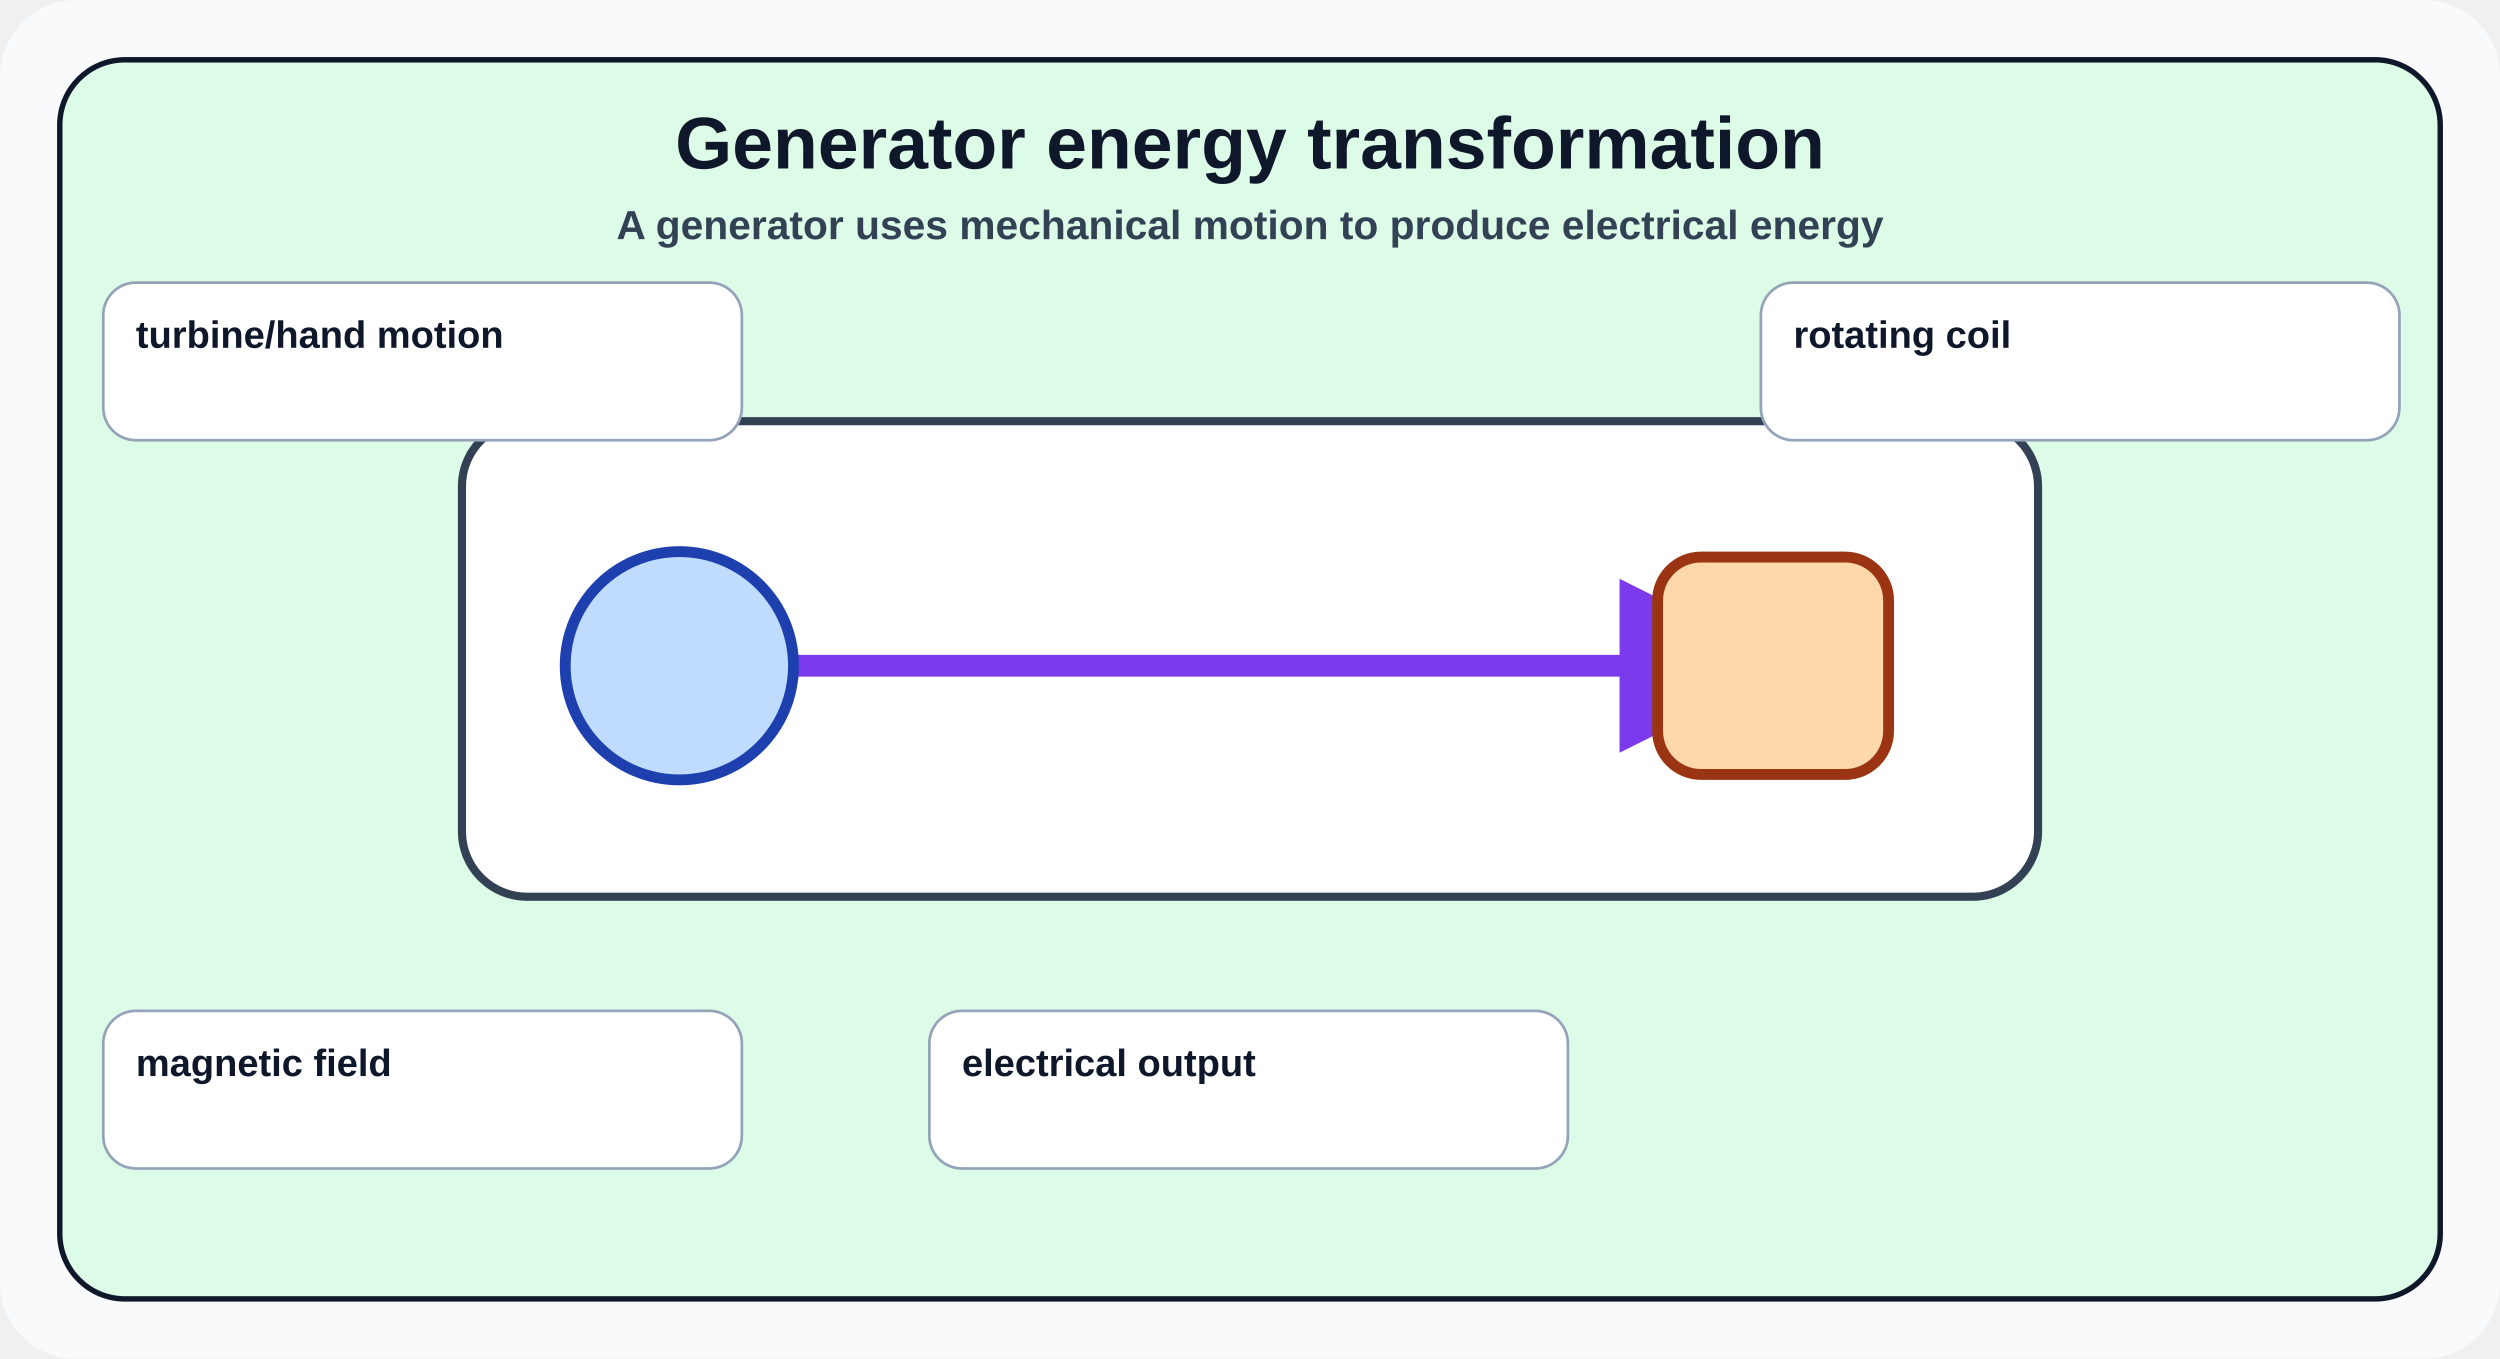
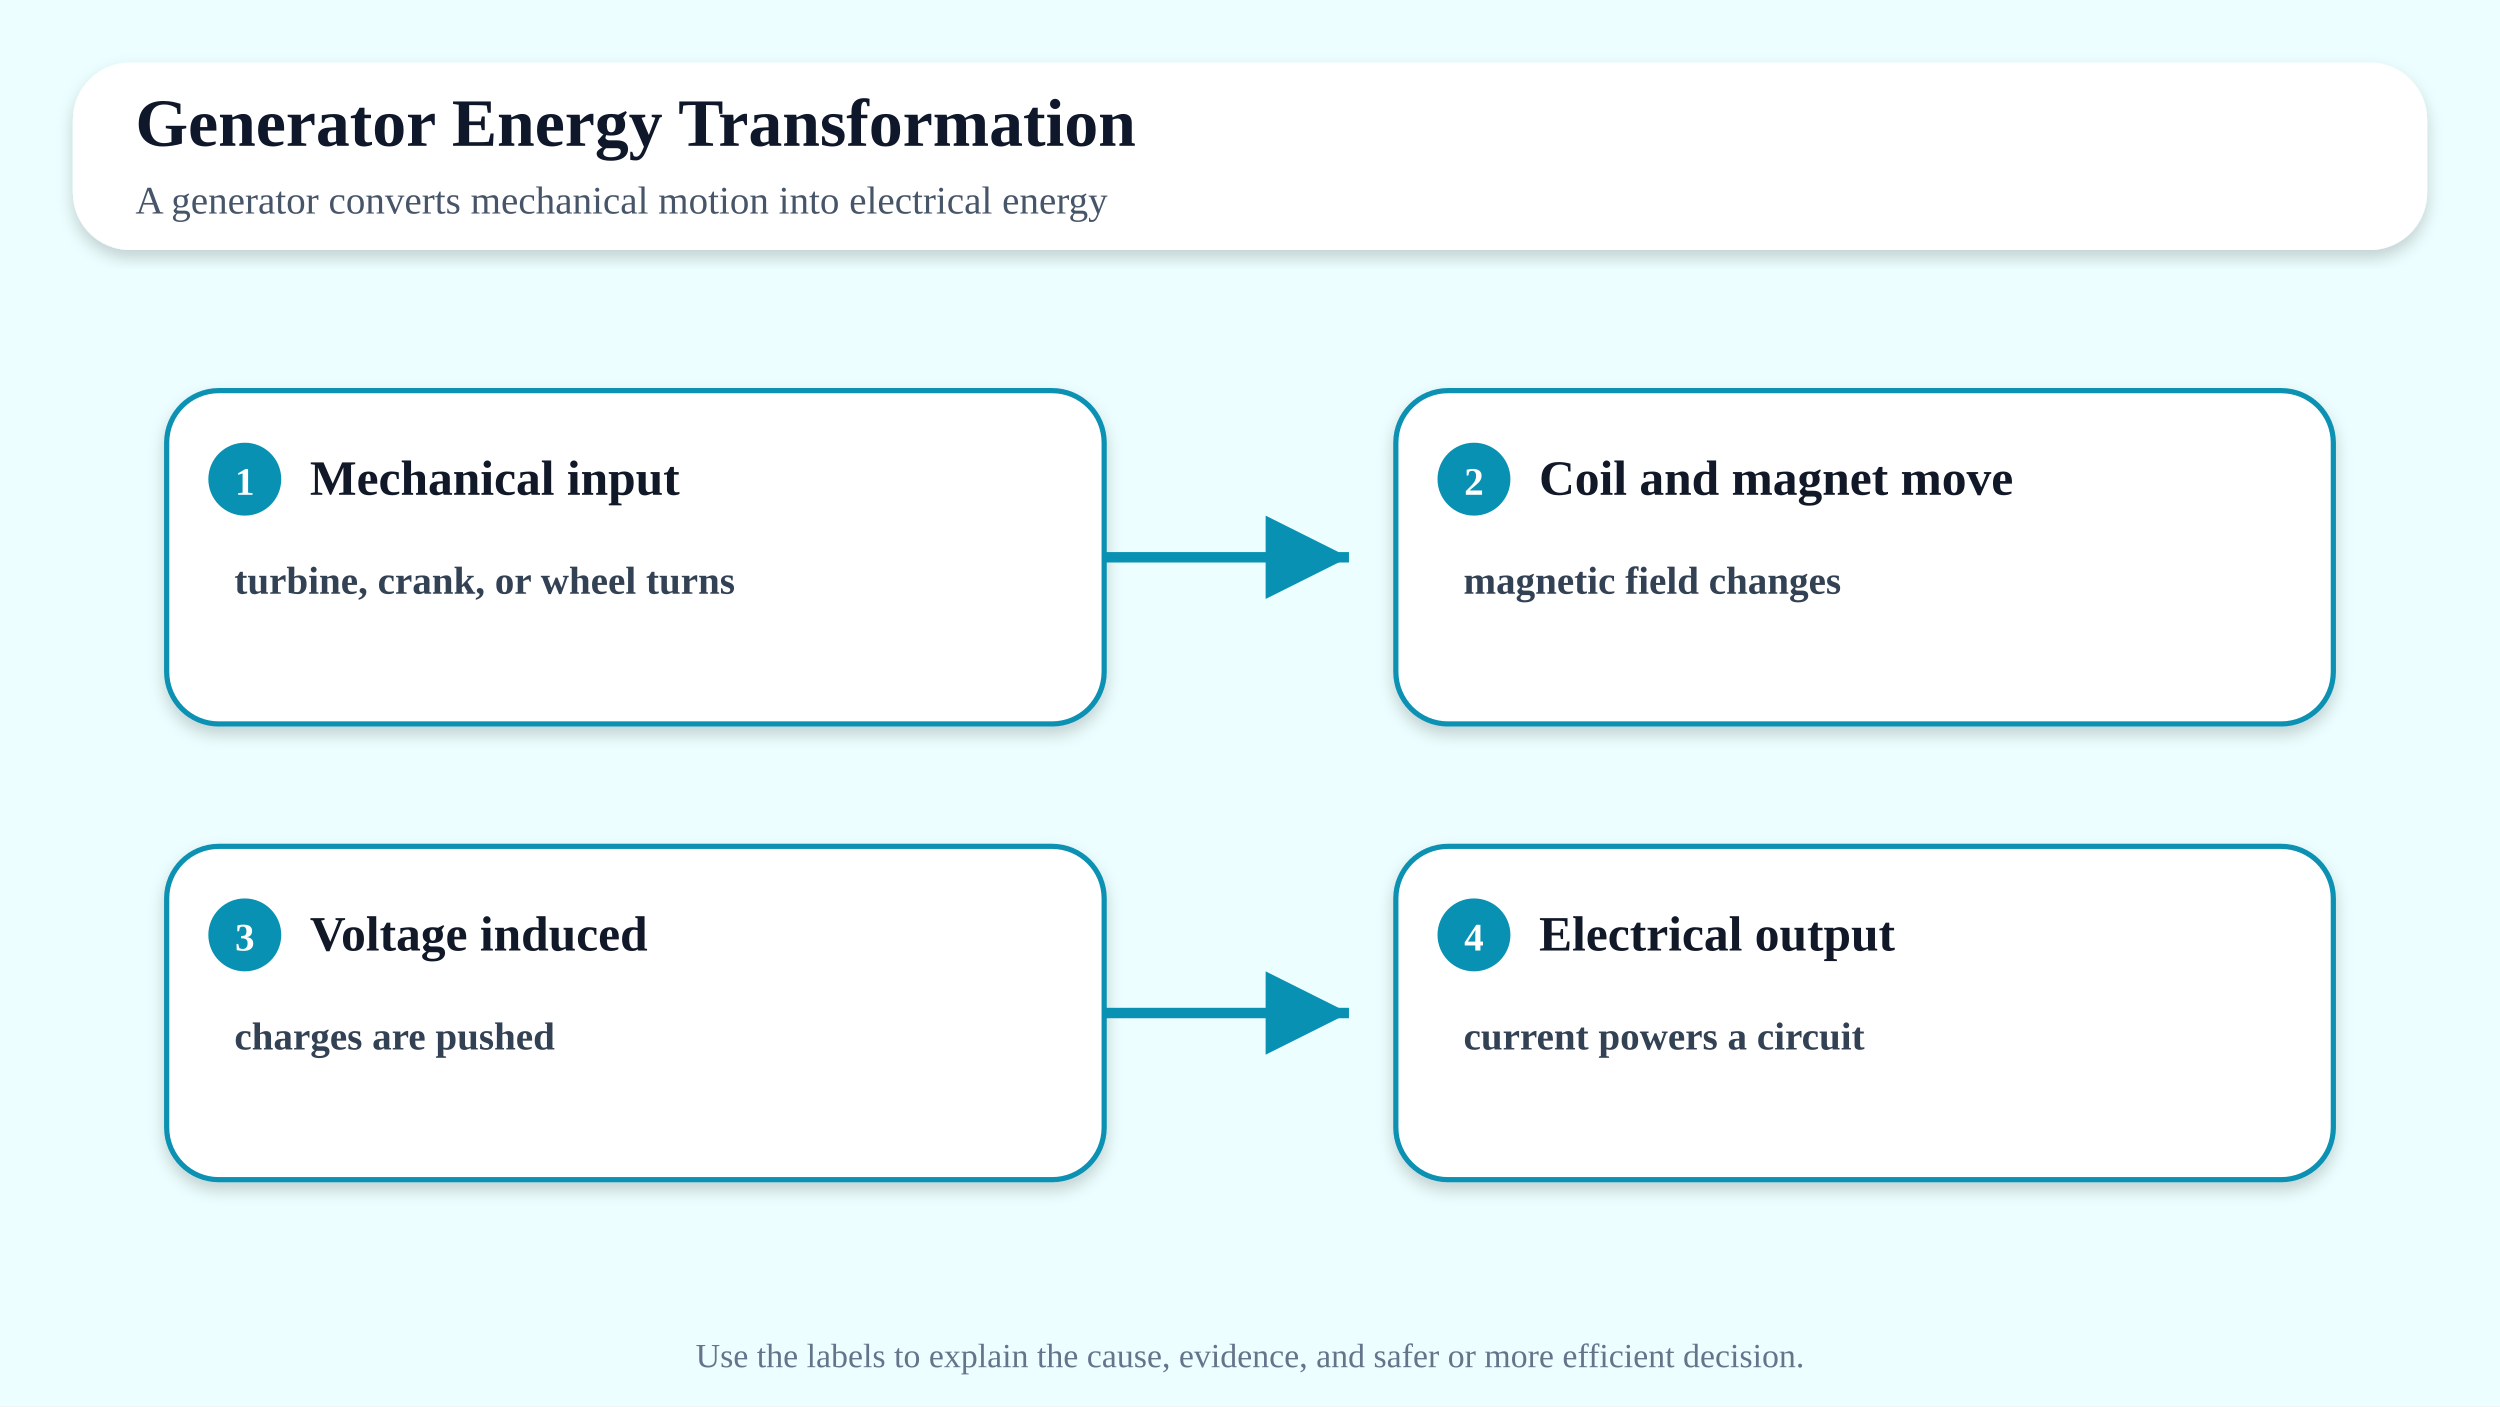
- <svg xmlns="http://www.w3.org/2000/svg" width="100%" height="500" viewBox="0 0 920 500" role="img" aria-labelledby="title desc">
-   <rect width="920" height="500" rx="28" fill="#f8fafc" />
-   <rect x="22" y="22" width="876" height="456" rx="24" fill="#dcfce7" stroke="#0f172a" stroke-width="2" />
-   <text x="460" y="62" text-anchor="middle" font-family="Arial, sans-serif" font-size="27" font-weight="800" fill="#0f172a">Generator energy transformation</text>
-   <text x="460" y="88" text-anchor="middle" font-family="Arial, sans-serif" font-size="15" font-weight="600" fill="#334155">A generator uses mechanical motion to produce electrical energy</text>
+ <svg xmlns="http://www.w3.org/2000/svg" width="100%" height="540" viewBox="0 0 960 540" role="img" aria-label="Generator Energy Transformation">
  <defs>
    <marker id="arrow" markerWidth="12" markerHeight="12" refX="10" refY="6" orient="auto">
-       <path d="M2 2 L10 6 L2 10 Z" fill="#7c3aed" />
+       <path d="M2,2 L10,6 L2,10 Z" fill="#0891b2" />
    </marker>
+     <filter id="shadow" x="-10%" y="-10%" width="120%" height="120%">
+       <feDropShadow dx="0" dy="3" stdDeviation="3" flood-opacity="0.18" />
+     </filter>
  </defs>
-   <rect x="170" y="155" width="580" height="175" rx="24" fill="#ffffff" stroke="#334155" stroke-width="3" />
-   <path d="M260 245 L660 245" stroke="#7c3aed" stroke-width="8" marker-end="url(#arrow)" />
-   <circle cx="250" cy="245" r="42" fill="#bfdbfe" stroke="#1e40af" stroke-width="4" />
-   <rect x="610" y="205" width="85" height="80" rx="16" fill="#fed7aa" stroke="#9a3412" stroke-width="4" />
-   <rect x="38" y="104" width="235" height="58" rx="12" fill="#ffffff" stroke="#94a3b8" />
-   <text x="50" y="128" text-anchor="start" font-family="Arial, sans-serif" font-size="14" font-weight="600" fill="#0f172a">turbine/hand motion</text>
-   <rect x="648" y="104" width="235" height="58" rx="12" fill="#ffffff" stroke="#94a3b8" />
-   <text x="660" y="128" text-anchor="start" font-family="Arial, sans-serif" font-size="14" font-weight="600" fill="#0f172a">rotating coil</text>
-   <rect x="38" y="372" width="235" height="58" rx="12" fill="#ffffff" stroke="#94a3b8" />
-   <text x="50" y="396" text-anchor="start" font-family="Arial, sans-serif" font-size="14" font-weight="600" fill="#0f172a">magnetic field</text>
-   <rect x="342" y="372" width="235" height="58" rx="12" fill="#ffffff" stroke="#94a3b8" />
-   <text x="354" y="396" text-anchor="start" font-family="Arial, sans-serif" font-size="14" font-weight="600" fill="#0f172a">electrical output</text>
+   <rect width="960" height="540" fill="#ecfeff" />
+   <rect x="28" y="24" width="904" height="72" rx="22" fill="white" filter="url(#shadow)" />
+   <text x="52" y="56" font-size="26" font-weight="800" fill="#0f172a">Generator Energy Transformation</text>
+   <text x="52" y="82" font-size="15" fill="#475569" font-weight="500">A generator converts mechanical motion into electrical energy</text>
+   <rect x="64" y="150" width="360" height="128" rx="20" fill="white" stroke="#0891b2" stroke-width="2" filter="url(#shadow)" />
+   <circle cx="94" cy="184" r="14" fill="#0891b2" />
+   <text x="94" y="190" font-size="15" fill="white" font-weight="800" text-anchor="middle">1</text>
+   <text x="119" y="190" font-size="19" fill="#111827" font-weight="800" text-anchor="start">Mechanical input</text>
+   <text x="90" y="228" font-size="15" fill="#334155" font-weight="600" text-anchor="start">turbine, crank, or wheel turns</text>
+   <line x1="424" y1="214" x2="518" y2="214" stroke="#0891b2" stroke-width="4" marker-end="url(#arrow)" />
+   <rect x="536" y="150" width="360" height="128" rx="20" fill="white" stroke="#0891b2" stroke-width="2" filter="url(#shadow)" />
+   <circle cx="566" cy="184" r="14" fill="#0891b2" />
+   <text x="566" y="190" font-size="15" fill="white" font-weight="800" text-anchor="middle">2</text>
+   <text x="591" y="190" font-size="19" fill="#111827" font-weight="800" text-anchor="start">Coil and magnet move</text>
+   <text x="562" y="228" font-size="15" fill="#334155" font-weight="600" text-anchor="start">magnetic field changes</text>
+   <rect x="64" y="325" width="360" height="128" rx="20" fill="white" stroke="#0891b2" stroke-width="2" filter="url(#shadow)" />
+   <circle cx="94" cy="359" r="14" fill="#0891b2" />
+   <text x="94" y="365" font-size="15" fill="white" font-weight="800" text-anchor="middle">3</text>
+   <text x="119" y="365" font-size="19" fill="#111827" font-weight="800" text-anchor="start">Voltage induced</text>
+   <text x="90" y="403" font-size="15" fill="#334155" font-weight="600" text-anchor="start">charges are pushed</text>
+   <line x1="424" y1="389" x2="518" y2="389" stroke="#0891b2" stroke-width="4" marker-end="url(#arrow)" />
+   <rect x="536" y="325" width="360" height="128" rx="20" fill="white" stroke="#0891b2" stroke-width="2" filter="url(#shadow)" />
+   <circle cx="566" cy="359" r="14" fill="#0891b2" />
+   <text x="566" y="365" font-size="15" fill="white" font-weight="800" text-anchor="middle">4</text>
+   <text x="591" y="365" font-size="19" fill="#111827" font-weight="800" text-anchor="start">Electrical output</text>
+   <text x="562" y="403" font-size="15" fill="#334155" font-weight="600" text-anchor="start">current powers a circuit</text>
+   <text x="480" y="525" text-anchor="middle" font-size="13" fill="#64748b">Use the labels to explain the cause, evidence, and safer or more efficient decision.</text>
</svg>
